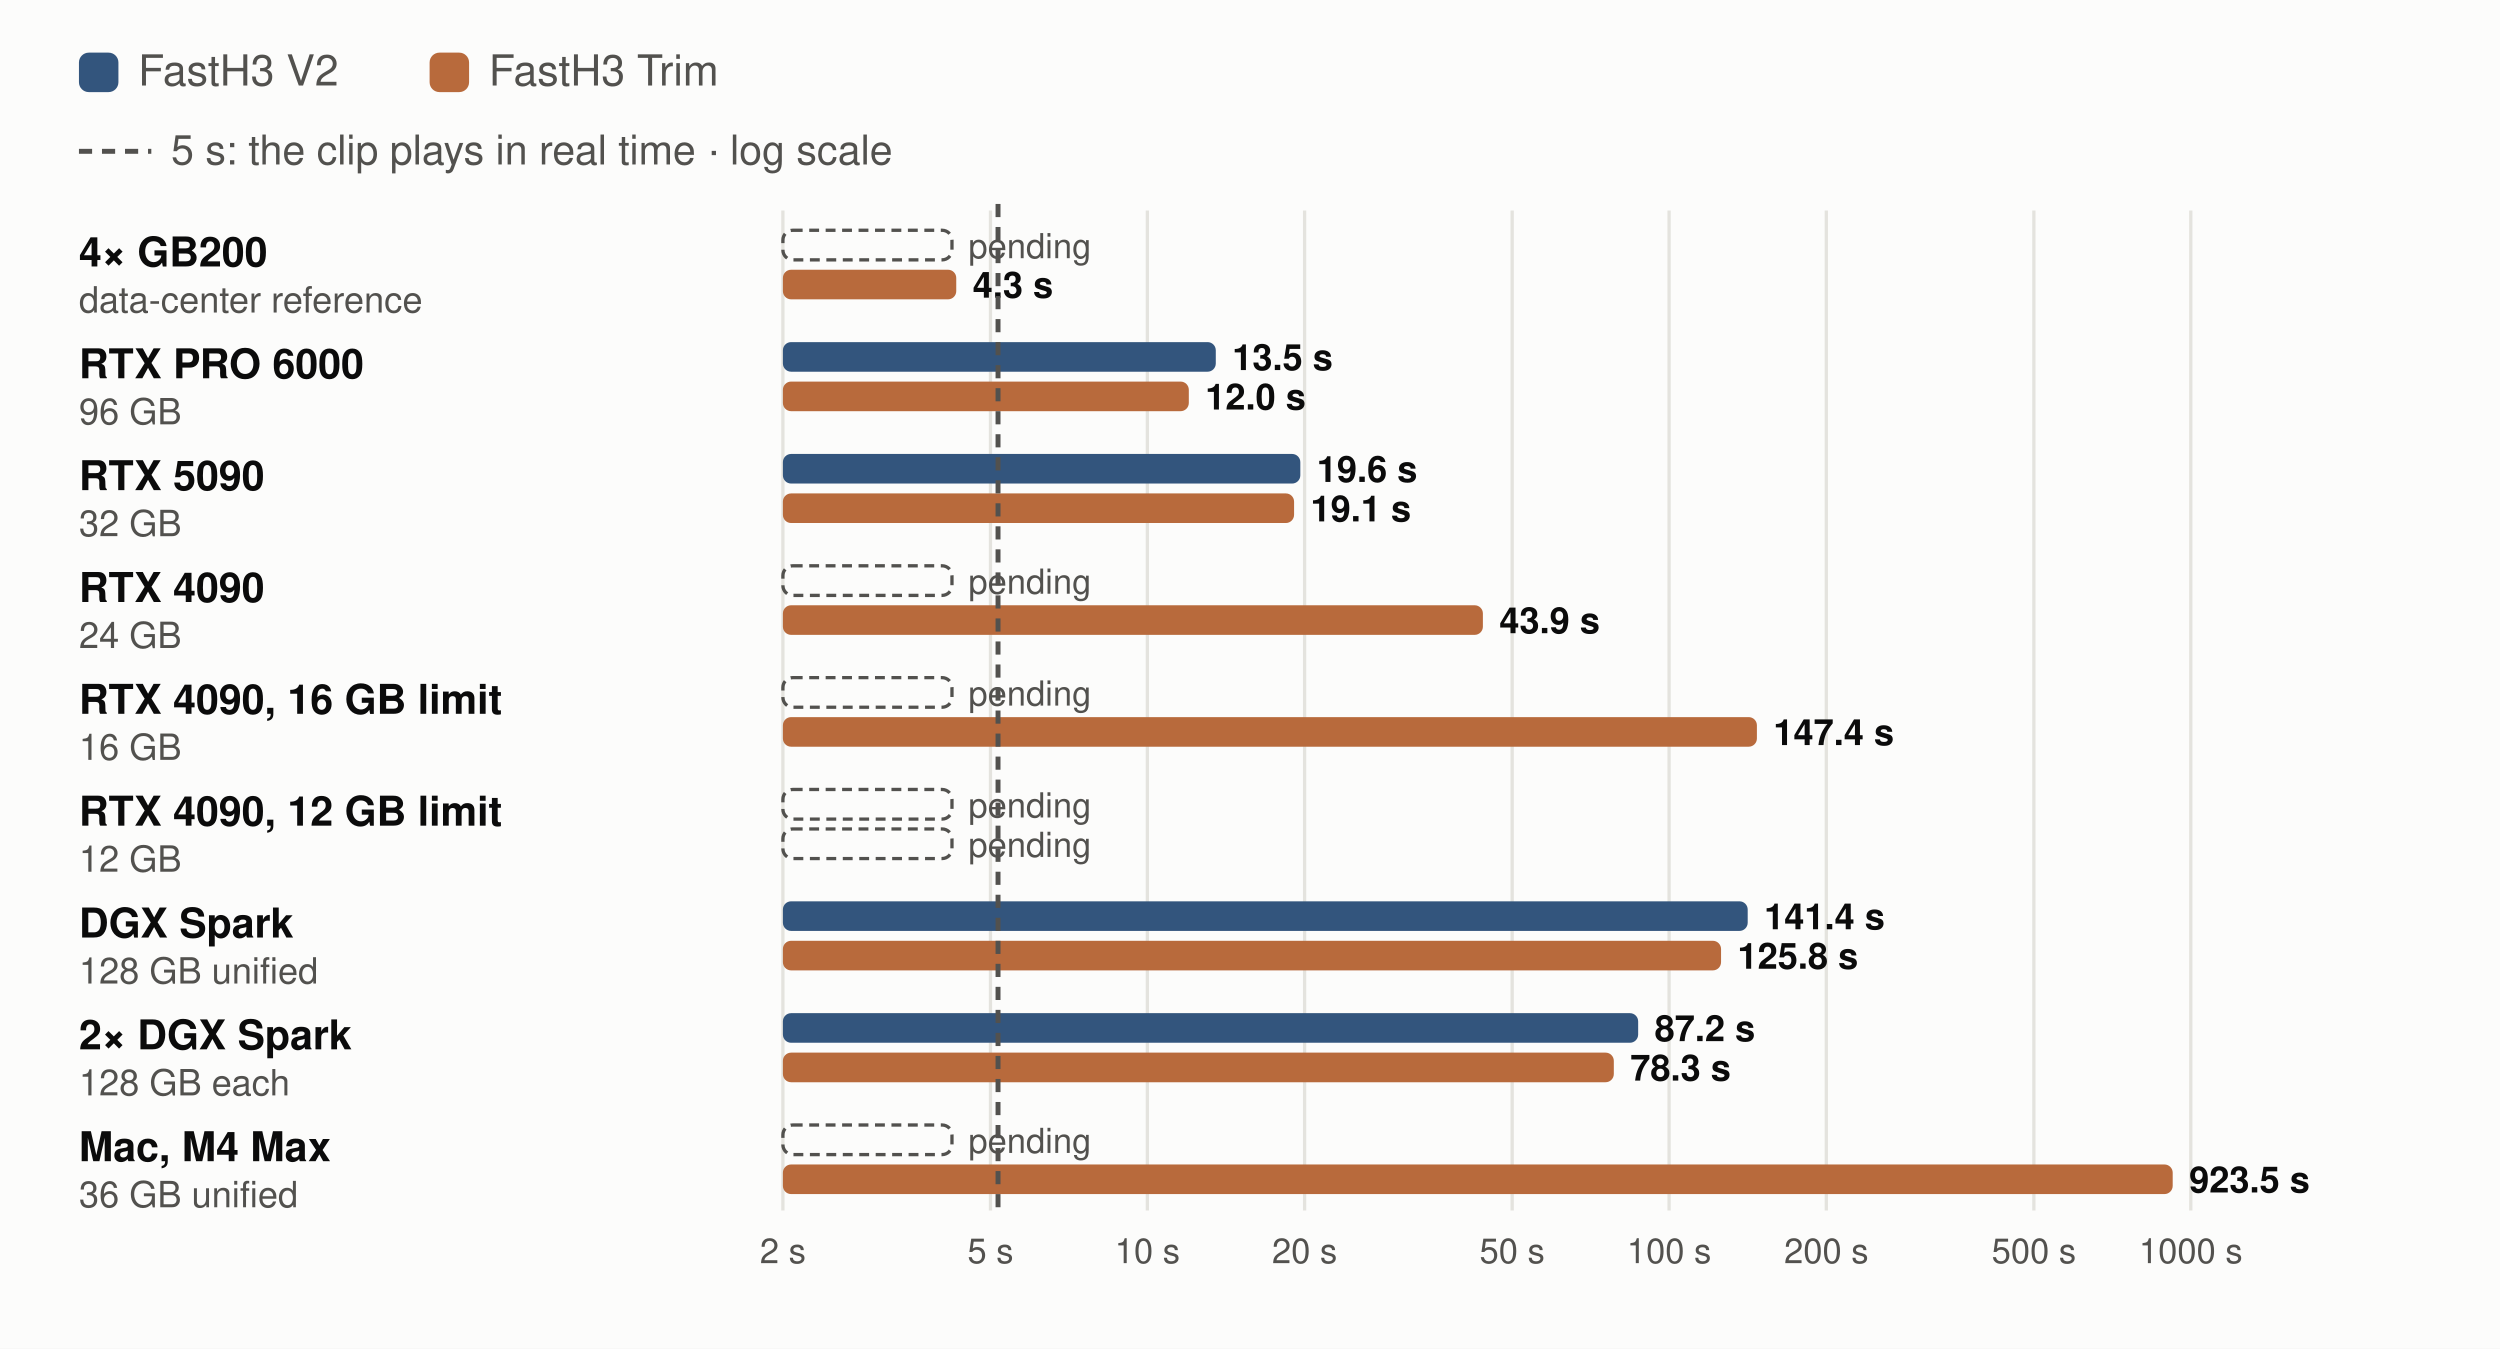
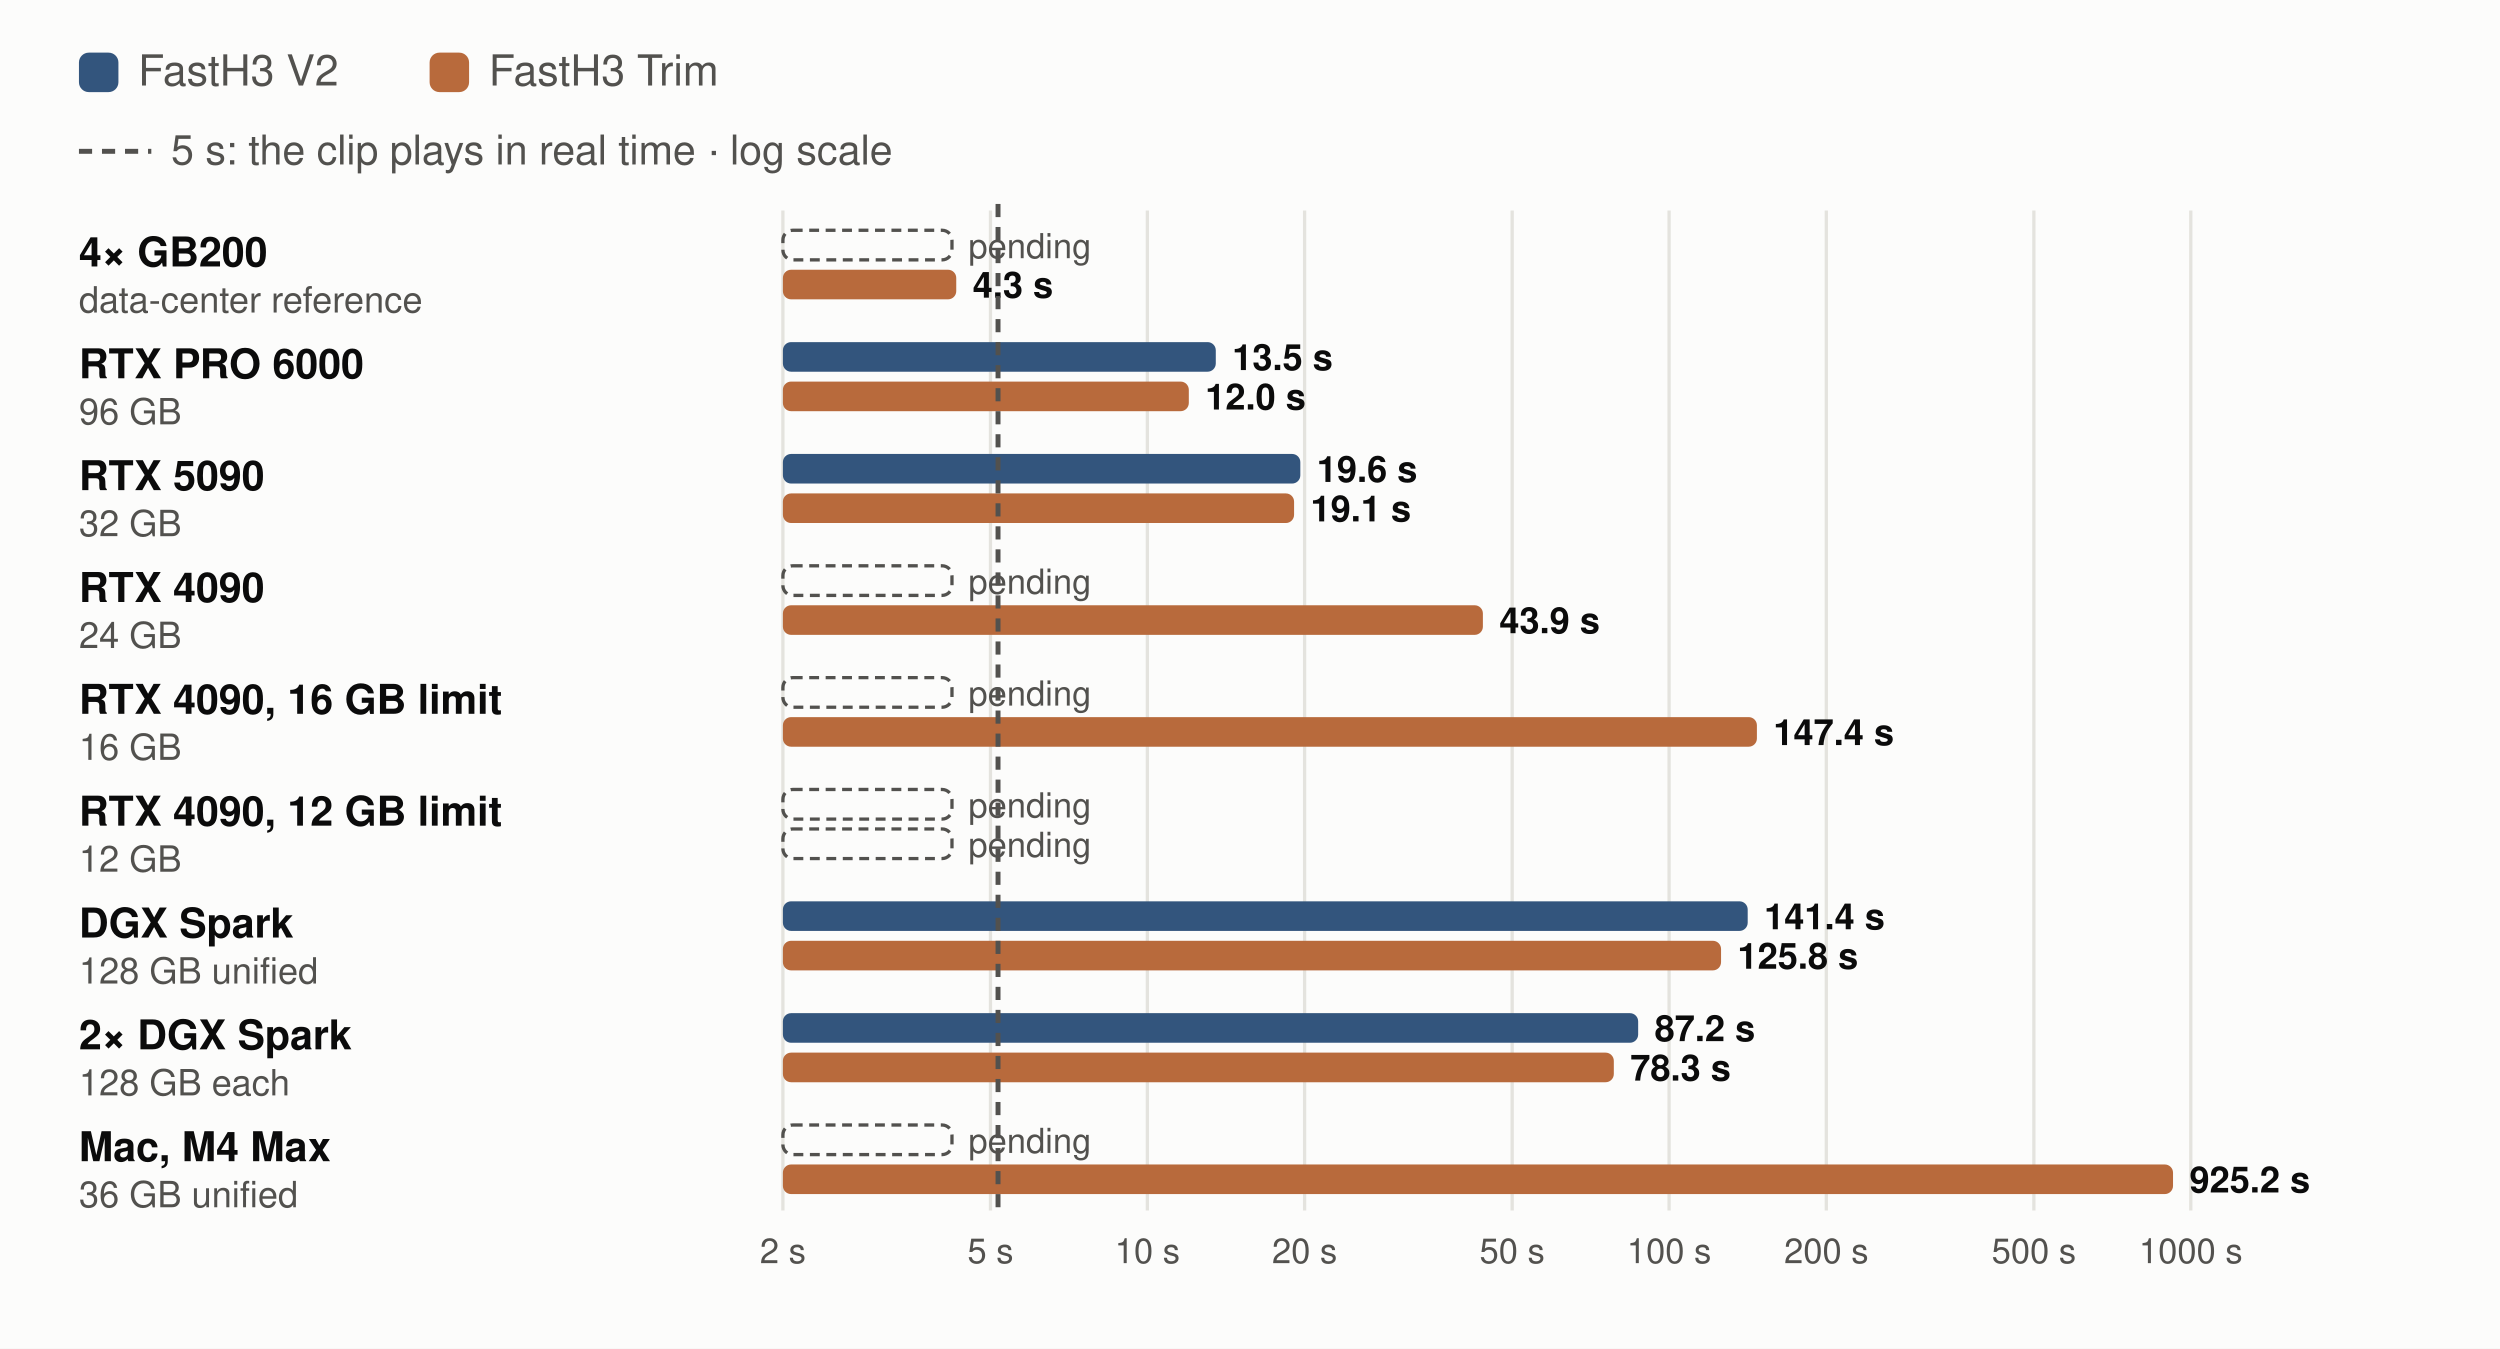
<svg xmlns="http://www.w3.org/2000/svg" width="760" height="410" viewBox="0 0 760 410" role="img" aria-labelledby="t d">
  <style>
  .bg{fill:#fcfcfb} .t1{fill:#0b0b0b} .t2{fill:#52514e} .grid{stroke:#e4e3de} .axis{stroke:#9b9a95}
  .s1{fill:#33557d} .s2{fill:#b86a3c} .s3{fill:#b5afa5} .drop{fill:#b0463c} .ref{stroke:#52514e}
  .gap{stroke:#fcfcfb} .on{fill:#ffffff} .on3{fill:#0b0b0b} .est{fill:none;stroke:#52514e}
  .ring{fill:none;stroke:#0b0b0b}
  text{font-family:-apple-system,BlinkMacSystemFont,"Segoe UI",Helvetica,Arial,sans-serif}
  @media (prefers-color-scheme: dark){
    .bg{fill:#1a1a19} .t1{fill:#ffffff} .t2{fill:#c3c2b7} .grid{stroke:#2e2e2c} .axis{stroke:#6b6a66}
    .s1{fill:#7393bb} .s2{fill:#c27448} .s3{fill:#69655e} .drop{fill:#c9605a} .ref{stroke:#c3c2b7}
    .gap{stroke:#1a1a19} .on{fill:#0b0b0b} .on3{fill:#ffffff} .est{fill:none;stroke:#c3c2b7}
    .ring{fill:none;stroke:#ffffff}
  }
</style>
  <rect class="bg" width="760" height="410" />
  <rect class="s1" x="24" y="16" width="12" height="12" rx="3" />
  <text class="t2" x="42" y="26" font-size="13">FastH3 V2</text>
  <rect class="s2" x="130.6" y="16" width="12" height="12" rx="3" />
  <text class="t2" x="148.6" y="26" font-size="13">FastH3 Trim</text>
  <line class="ref" x1="24" x2="46" y1="46" y2="46" stroke-width="1.5" stroke-dasharray="4 3" />
  <text class="t2" x="52" y="50" font-size="12.5">5 s: the clip plays in real time · log scale</text>
  <line class="grid" x1="238.0" x2="238.0" y1="64" y2="368" stroke-width="1" />
  <text class="t2" x="238.0" y="384" font-size="10.5" text-anchor="middle">2 s</text>
  <line class="grid" x1="301.1" x2="301.1" y1="64" y2="368" stroke-width="1" />
  <text class="t2" x="301.1" y="384" font-size="10.5" text-anchor="middle">5 s</text>
  <line class="grid" x1="348.8" x2="348.8" y1="64" y2="368" stroke-width="1" />
  <text class="t2" x="348.8" y="384" font-size="10.5" text-anchor="middle">10 s</text>
  <line class="grid" x1="396.6" x2="396.6" y1="64" y2="368" stroke-width="1" />
  <text class="t2" x="396.6" y="384" font-size="10.5" text-anchor="middle">20 s</text>
  <line class="grid" x1="459.7" x2="459.7" y1="64" y2="368" stroke-width="1" />
  <text class="t2" x="459.7" y="384" font-size="10.5" text-anchor="middle">50 s</text>
  <line class="grid" x1="507.4" x2="507.4" y1="64" y2="368" stroke-width="1" />
  <text class="t2" x="507.4" y="384" font-size="10.5" text-anchor="middle">100 s</text>
  <line class="grid" x1="555.2" x2="555.2" y1="64" y2="368" stroke-width="1" />
  <text class="t2" x="555.2" y="384" font-size="10.5" text-anchor="middle">200 s</text>
  <line class="grid" x1="618.3" x2="618.3" y1="64" y2="368" stroke-width="1" />
  <text class="t2" x="618.3" y="384" font-size="10.5" text-anchor="middle">500 s</text>
  <line class="grid" x1="666.0" x2="666.0" y1="64" y2="368" stroke-width="1" />
  <text class="t2" x="666.0" y="384" font-size="10.5" text-anchor="middle">1000 s</text>
  <text class="t1" x="24" y="81" font-size="12.5" font-weight="600">4× GB200</text>
  <text class="t2" x="24" y="95" font-size="11">data-center reference</text>
  <rect class="est" x="238" y="70" width="51.4" height="9" rx="3" stroke-width="1" stroke-dasharray="3 2" />
  <text class="t2" x="294.4" y="78.5" font-size="10.5">pending</text>
  <rect class="s2" x="238" y="82" width="52.7" height="9" rx="2.5" />
  <text class="t1" x="295.7" y="90.5" font-size="11" font-weight="700">4.3 s</text>
  <text class="t1" x="24" y="115" font-size="12.5" font-weight="600">RTX PRO 6000</text>
  <text class="t2" x="24" y="129" font-size="11">96 GB</text>
  <rect class="s1" x="238" y="104" width="131.6" height="9" rx="2.5" />
  <text class="t1" x="374.6" y="112.5" font-size="11" font-weight="700">13.5 s</text>
  <rect class="s2" x="238" y="116" width="123.4" height="9" rx="2.5" />
  <text class="t1" x="366.4" y="124.5" font-size="11" font-weight="700">12.0 s</text>
  <text class="t1" x="24" y="149" font-size="12.5" font-weight="600">RTX 5090</text>
  <text class="t2" x="24" y="163" font-size="11">32 GB</text>
  <rect class="s1" x="238" y="138" width="157.3" height="9" rx="2.5" />
  <text class="t1" x="400.3" y="146.5" font-size="11" font-weight="700">19.6 s</text>
  <rect class="s2" x="238" y="150" width="155.4" height="9" rx="2.5" />
  <text class="t1" x="398.4" y="158.5" font-size="11" font-weight="700">19.1 s</text>
  <text class="t1" x="24" y="183" font-size="12.5" font-weight="600">RTX 4090</text>
  <text class="t2" x="24" y="197" font-size="11">24 GB</text>
  <rect class="est" x="238" y="172" width="51.4" height="9" rx="3" stroke-width="1" stroke-dasharray="3 2" />
  <text class="t2" x="294.4" y="180.5" font-size="10.5">pending</text>
  <rect class="s2" x="238" y="184" width="212.8" height="9" rx="2.5" />
  <text class="t1" x="455.8" y="192.5" font-size="11" font-weight="700">43.9 s</text>
  <text class="t1" x="24" y="217" font-size="12.5" font-weight="600">RTX 4090, 16 GB limit</text>
  <text class="t2" x="24" y="231" font-size="11">16 GB</text>
  <rect class="est" x="238" y="206" width="51.4" height="9" rx="3" stroke-width="1" stroke-dasharray="3 2" />
  <text class="t2" x="294.4" y="214.5" font-size="10.5">pending</text>
  <rect class="s2" x="238" y="218" width="296.1" height="9" rx="2.5" />
  <text class="t1" x="539.1" y="226.5" font-size="11" font-weight="700">147.4 s</text>
  <text class="t1" x="24" y="251" font-size="12.5" font-weight="600">RTX 4090, 12 GB limit</text>
  <text class="t2" x="24" y="265" font-size="11">12 GB</text>
  <rect class="est" x="238" y="240" width="51.4" height="9" rx="3" stroke-width="1" stroke-dasharray="3 2" />
  <text class="t2" x="294.4" y="248.5" font-size="10.5">pending</text>
  <rect class="est" x="238" y="252" width="51.4" height="9" rx="3" stroke-width="1" stroke-dasharray="3 2" />
  <text class="t2" x="294.4" y="260.5" font-size="10.5">pending</text>
  <text class="t1" x="24" y="285" font-size="12.5" font-weight="600">DGX Spark</text>
  <text class="t2" x="24" y="299" font-size="11">128 GB unified</text>
  <rect class="s1" x="238" y="274" width="293.3" height="9" rx="2.5" />
  <text class="t1" x="536.3" y="282.5" font-size="11" font-weight="700">141.4 s</text>
  <rect class="s2" x="238" y="286" width="285.2" height="9" rx="2.5" />
  <text class="t1" x="528.2" y="294.5" font-size="11" font-weight="700">125.8 s</text>
  <text class="t1" x="24" y="319" font-size="12.5" font-weight="600">2× DGX Spark</text>
  <text class="t2" x="24" y="333" font-size="11">128 GB each</text>
  <rect class="s1" x="238" y="308" width="260.0" height="9" rx="2.5" />
  <text class="t1" x="503.0" y="316.5" font-size="11" font-weight="700">87.2 s</text>
  <rect class="s2" x="238" y="320" width="252.6" height="9" rx="2.5" />
  <text class="t1" x="495.6" y="328.5" font-size="11" font-weight="700">78.3 s</text>
  <text class="t1" x="24" y="353" font-size="12.5" font-weight="600">Mac, M4 Max</text>
  <text class="t2" x="24" y="367" font-size="11">36 GB unified</text>
  <rect class="est" x="238" y="342" width="51.4" height="9" rx="3" stroke-width="1" stroke-dasharray="3 2" />
  <text class="t2" x="294.4" y="350.5" font-size="10.5">pending</text>
-   <rect class="s2" x="238" y="354" width="422.5" height="9" rx="2.5" />
-   <text class="t1" x="665.5" y="362.5" font-size="11" font-weight="700">923.5 s</text>
+   <rect class="s2" x="238" y="354" width="422.6" height="9" rx="2.5" />
+   <text class="t1" x="665.6" y="362.5" font-size="11" font-weight="700">925.2 s</text>
  <line class="ref" x1="303.4" x2="303.4" y1="62" y2="370" stroke-width="1.5" stroke-dasharray="4 3" />
</svg>
